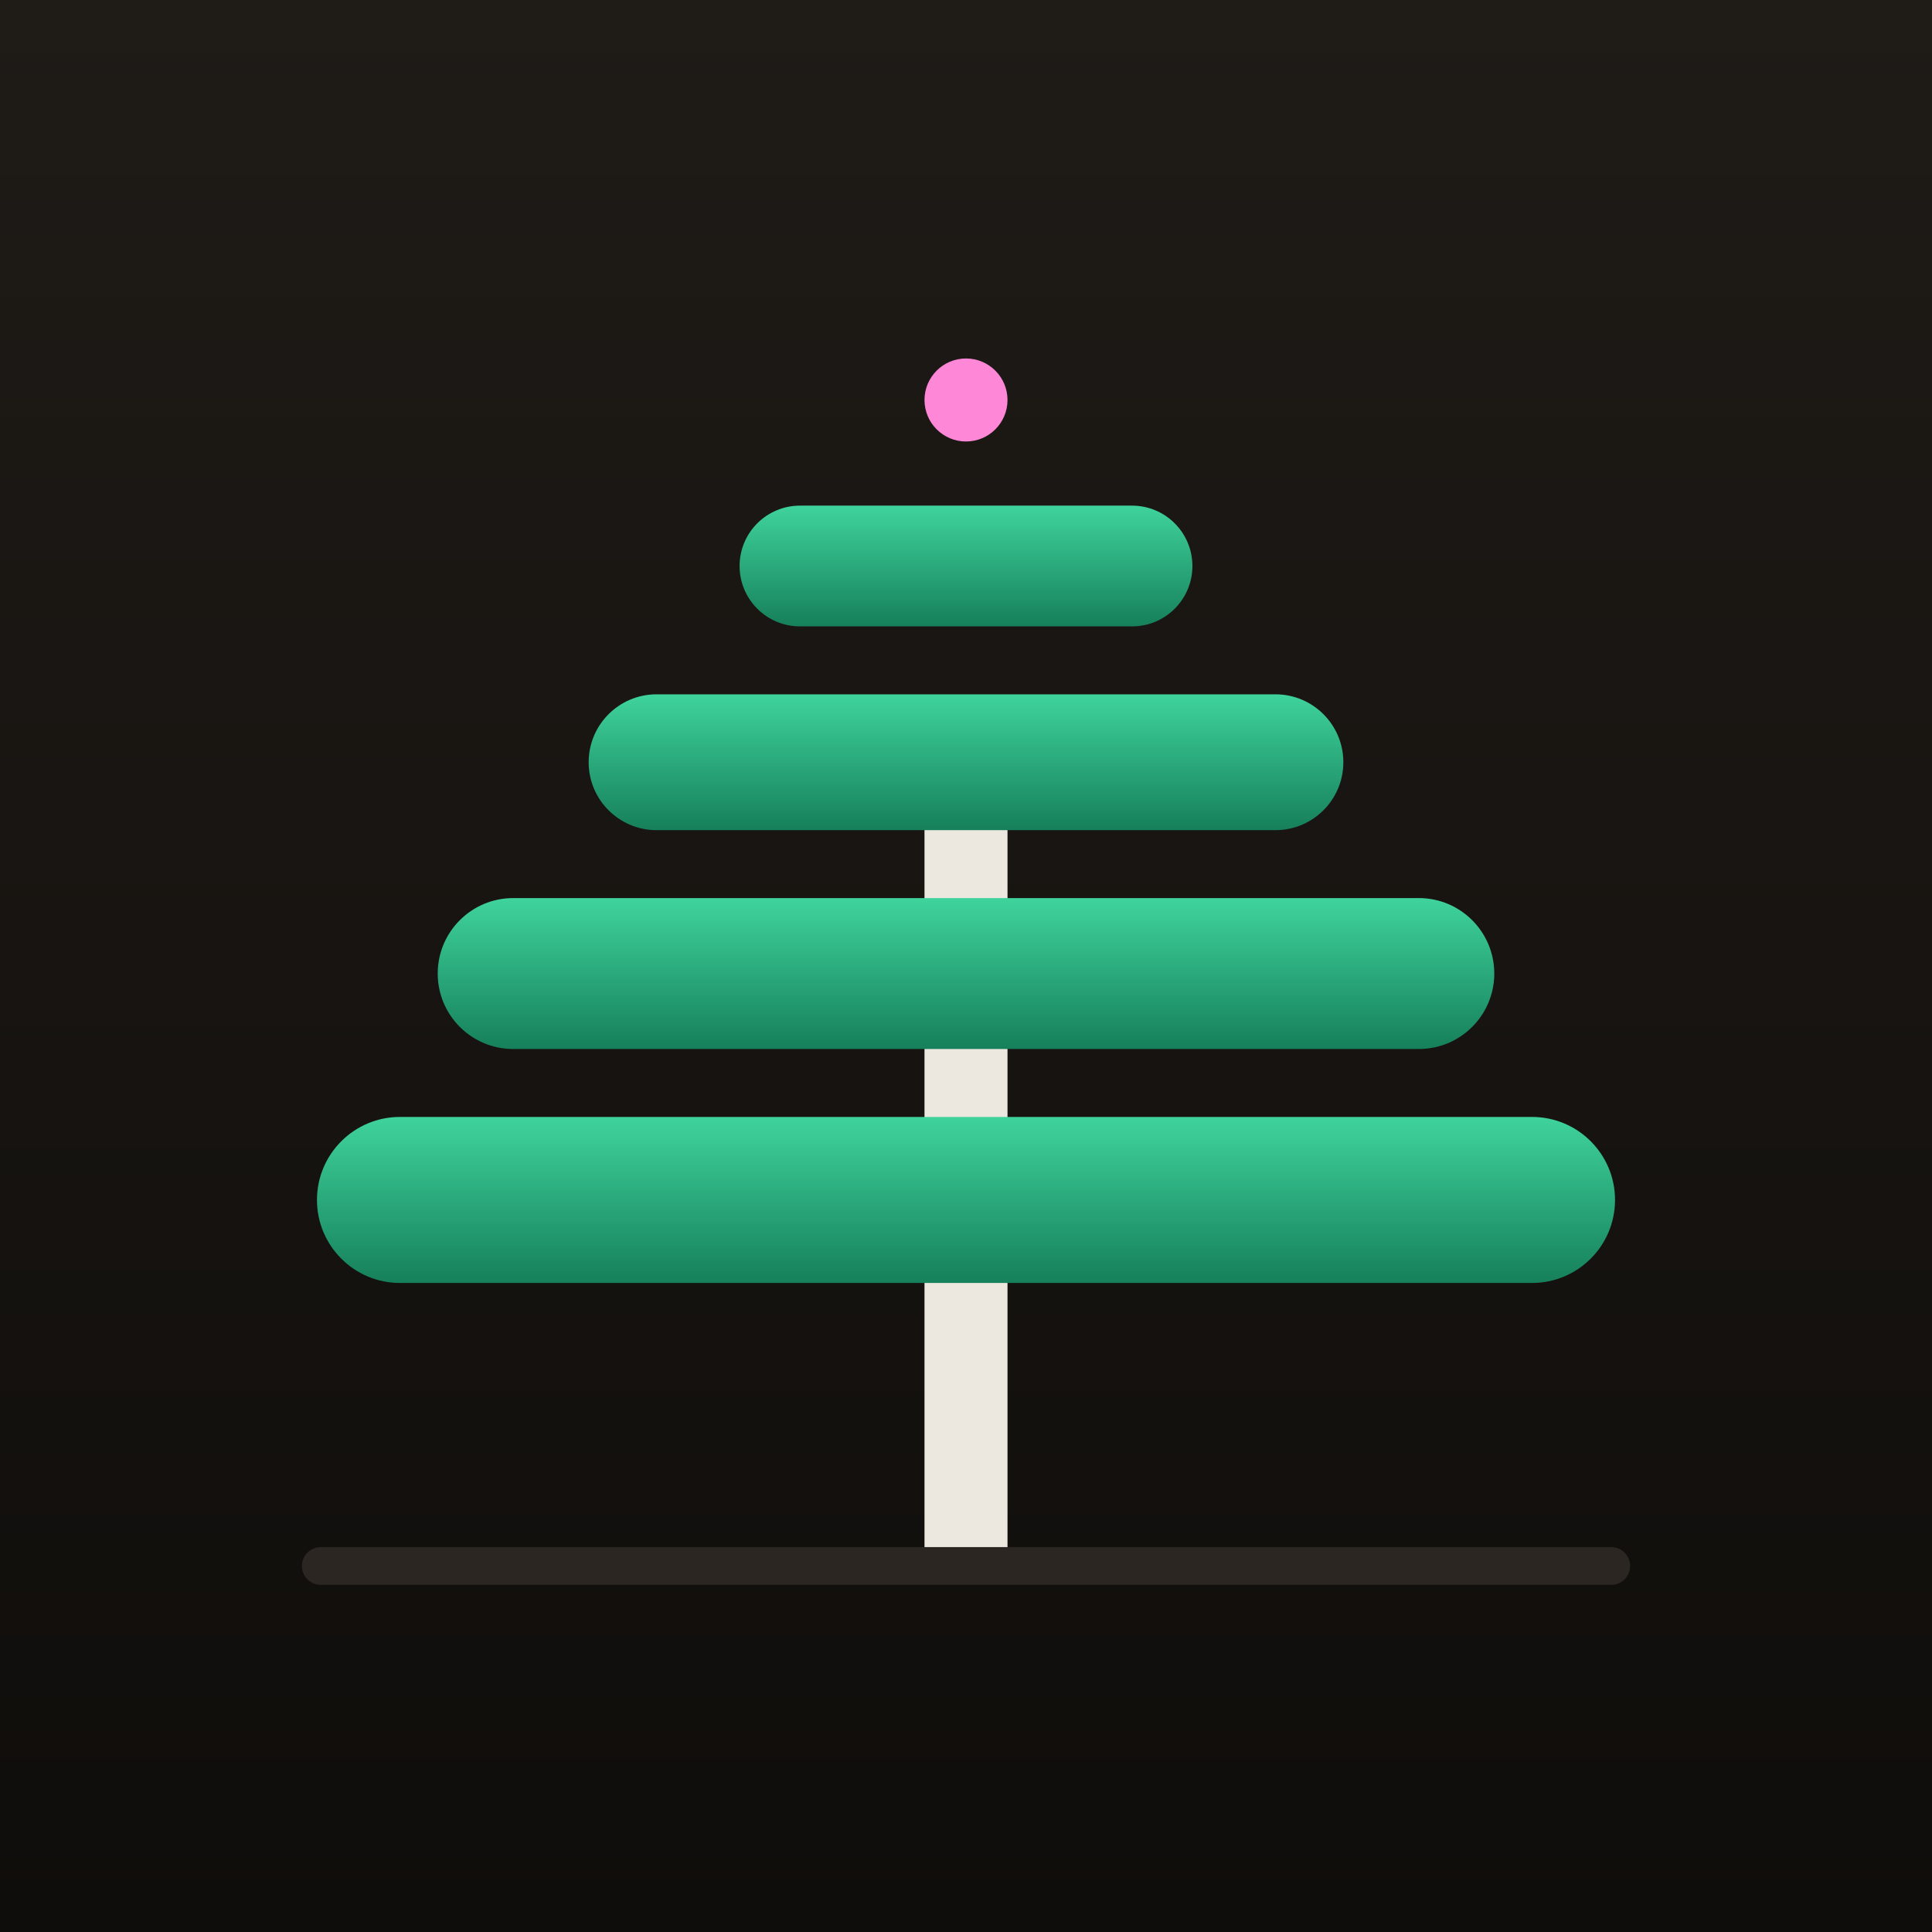
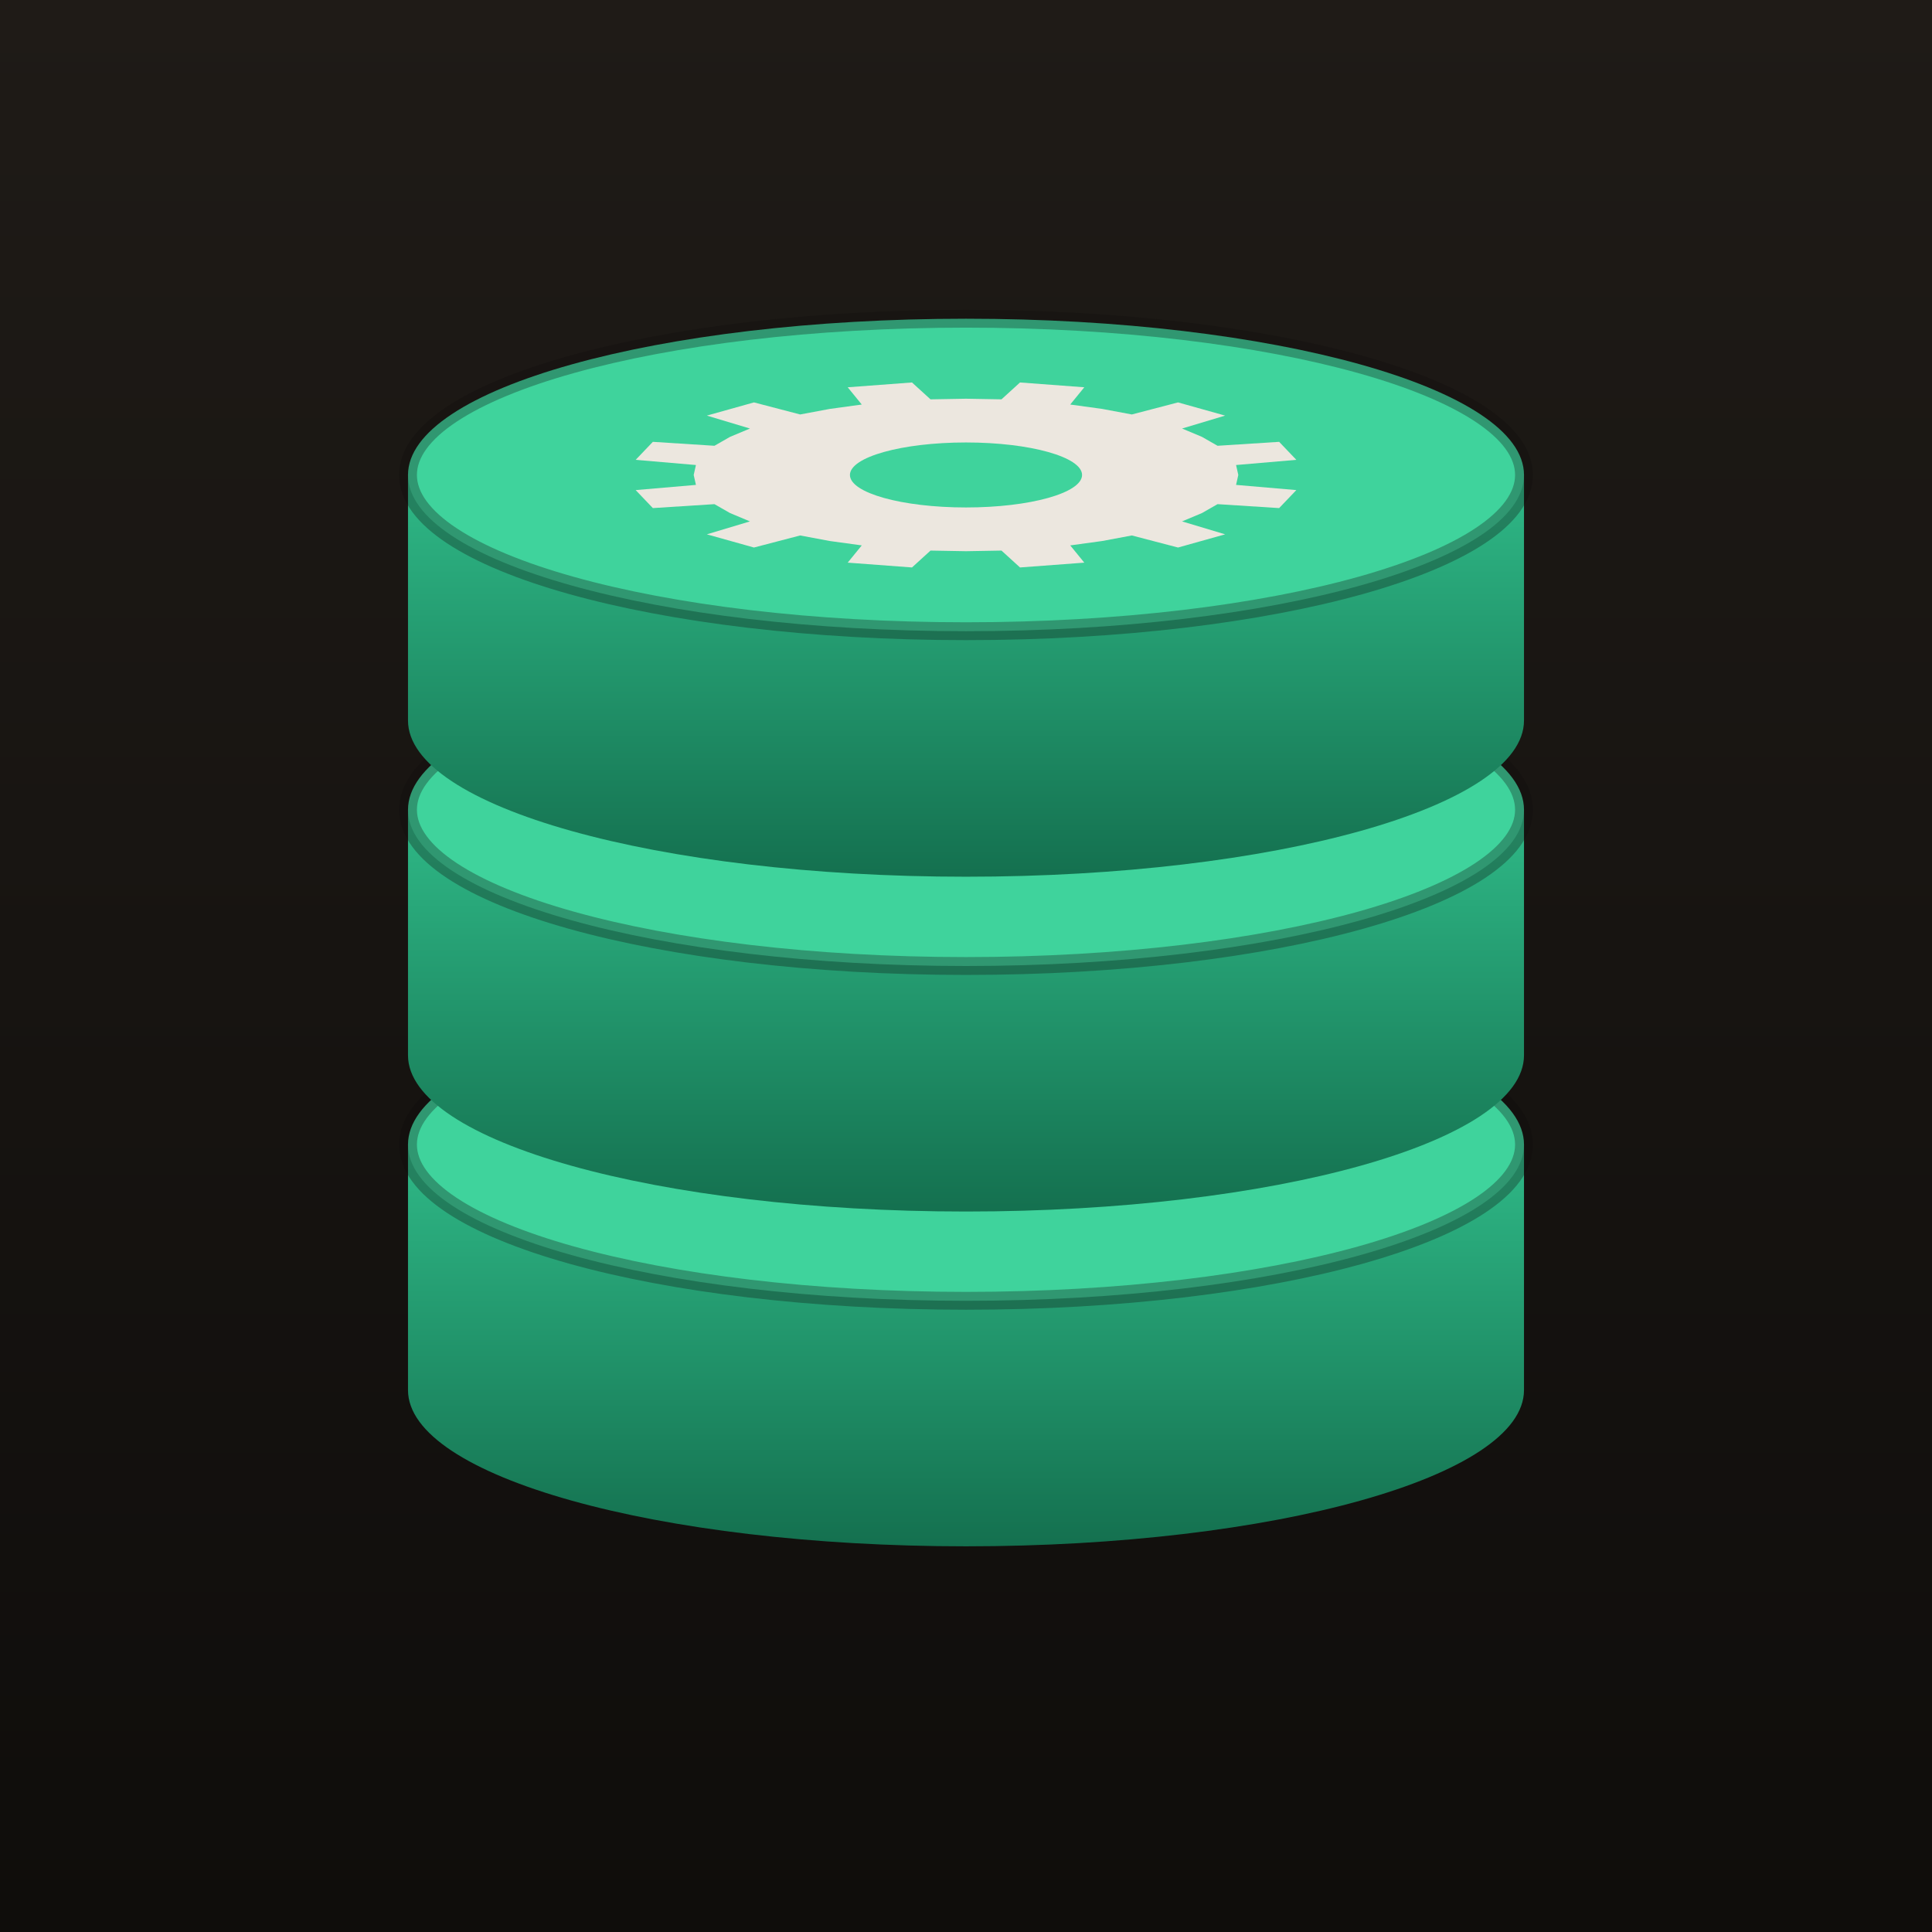
<svg xmlns="http://www.w3.org/2000/svg" viewBox="0 0 1024 1024" width="1024" height="1024">
  <defs>
    <linearGradient id="bg" x1="0" y1="0" x2="0" y2="1">
      <stop offset="0" stop-color="#1f1b17" />
      <stop offset="1" stop-color="#0f0d0b" />
    </linearGradient>
-     <linearGradient id="leaf" x1="0" y1="0" x2="0" y2="1">
-       <stop offset="0" stop-color="#3fd39c" />
-       <stop offset="1" stop-color="#16805b" />
+     <linearGradient id="g" x1="0" y1="0" x2="0" y2="1">
+       <stop offset="0" stop-color="#2fb987" />
+       <stop offset="1" stop-color="#14704f" />
    </linearGradient>
  </defs>
  <rect width="1024" height="1024" fill="url(#bg)" />
-   <g transform="translate(0 32)">
-     <rect x="490" y="360" width="44" height="440" rx="10" fill="#ece7df" />
-     <g fill="url(#leaf)">
-       <rect x="392" y="236" width="240" height="64" rx="32" />
-       <rect x="312" y="336" width="400" height="72" rx="36" />
-       <rect x="232" y="444" width="560" height="80" rx="40" />
-       <rect x="168" y="560" width="688" height="88" rx="44" />
+   <g transform="translate(512 512) scale(1.183) translate(-512 -530)">
+     <path d="M262 610 v110 a250 70 0 0 0 500 0 v-110 Z" fill="url(#g)" />
+     <ellipse cx="512" cy="610" rx="250" ry="70" fill="#3fd39c" />
+     <ellipse cx="512" cy="610" rx="250" ry="70" fill="none" stroke="#0f0d0b" stroke-opacity="0.3" stroke-width="8" />
+     <path d="M262 460 v110 a250 70 0 0 0 500 0 v-110 Z" fill="url(#g)" />
+     <ellipse cx="512" cy="460" rx="250" ry="70" fill="#3fd39c" />
+     <ellipse cx="512" cy="460" rx="250" ry="70" fill="none" stroke="#0f0d0b" stroke-opacity="0.3" stroke-width="8" />
+     <path d="M262 310 v110 a250 70 0 0 0 500 0 v-110 Z" fill="url(#g)" />
+     <ellipse cx="512" cy="310" rx="250" ry="70" fill="#3fd39c" />
+     <ellipse cx="512" cy="310" rx="250" ry="70" fill="none" stroke="#0f0d0b" stroke-opacity="0.3" stroke-width="8" />
+     <g transform="translate(512 310) scale(1 0.28)">
+       <path d="M0.0,-122.0 L15.9,-121.0 L24.2,-148.0 L53.0,-140.3 L46.7,-112.7 L61.0,-105.7 L74.3,-96.8 L95.0,-116.1 L116.1,-95.0 L96.8,-74.3 L105.7,-61.0 L112.7,-46.7 L140.3,-53.0 L148.0,-24.2 L121.0,-15.9 L122.0,-0.0 L121.0,15.9 L148.0,24.2 L140.3,53.0 L112.7,46.7 L105.7,61.0 L96.8,74.3 L116.1,95.0 L95.0,116.1 L74.3,96.8 L61.0,105.7 L46.7,112.7 L53.0,140.3 L24.2,148.0 L15.9,121.0 L0.0,122.0 L-15.9,121.0 L-24.2,148.0 L-53.0,140.3 L-46.7,112.7 L-61.0,105.7 L-74.3,96.8 L-95.0,116.1 L-116.1,95.0 L-96.8,74.3 L-105.7,61.0 L-112.7,46.7 L-140.3,53.0 L-148.0,24.2 L-121.0,15.9 L-122.0,0.0 L-121.0,-15.9 L-148.0,-24.2 L-140.3,-53.0 L-112.7,-46.7 L-105.7,-61.0 L-96.8,-74.3 L-116.1,-95.0 L-95.0,-116.1 L-74.3,-96.8 L-61.0,-105.7 L-46.7,-112.7 L-53.0,-140.3 L-24.2,-148.0 L-15.9,-121.0 Z" fill="#ece7df" />
+       <circle r="52" fill="#3fd39c" />
    </g>
-     <rect x="160" y="788" width="704" height="20" rx="10" fill="#2b2621" />
-     <circle cx="512" cy="180" r="22" fill="#ff87d7" />
  </g>
</svg>
